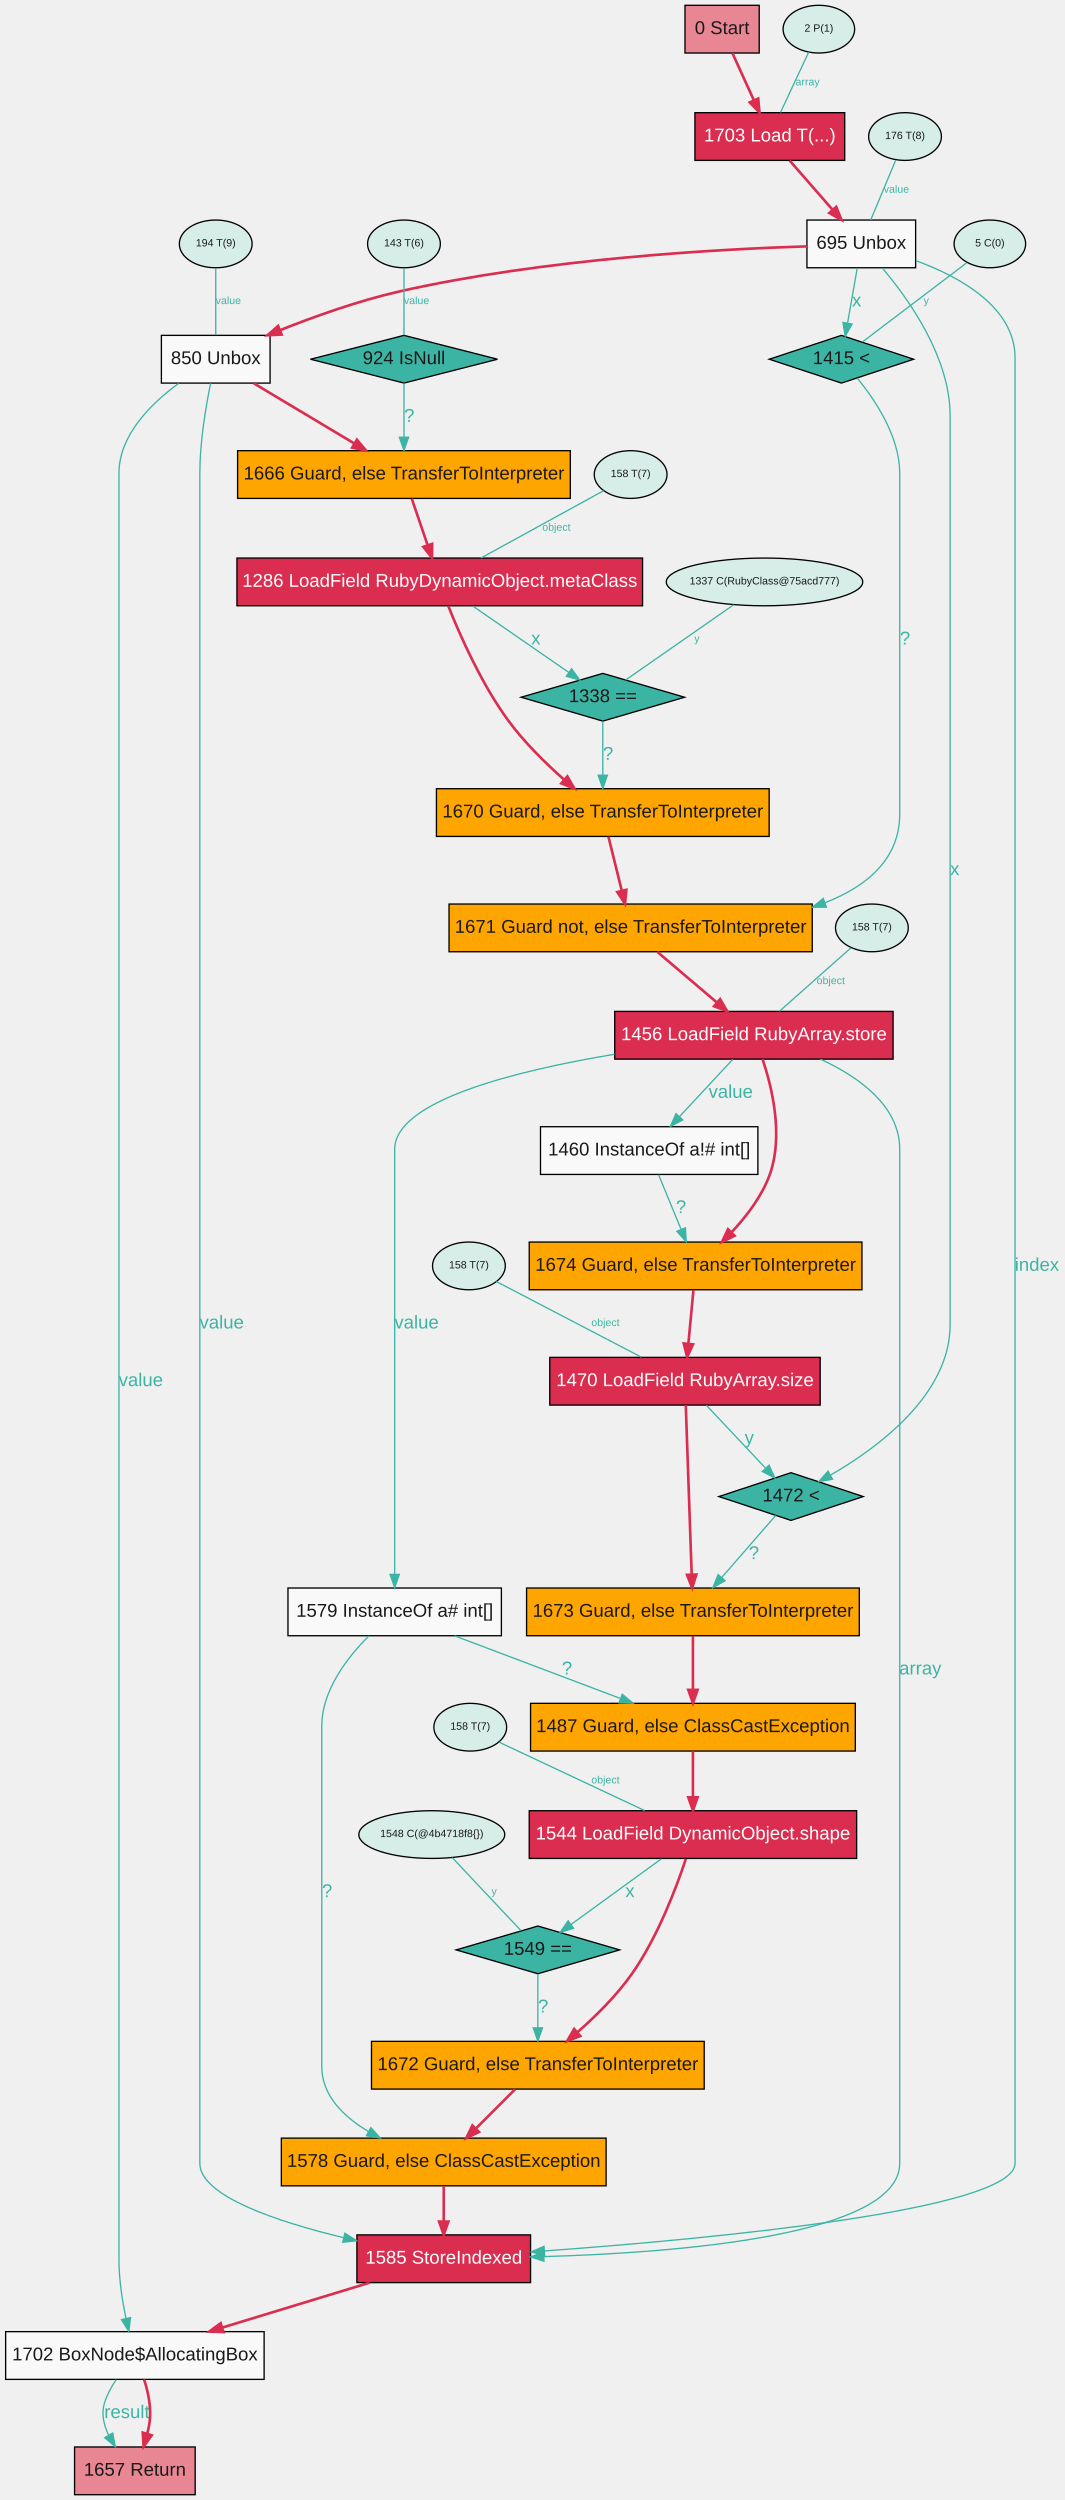
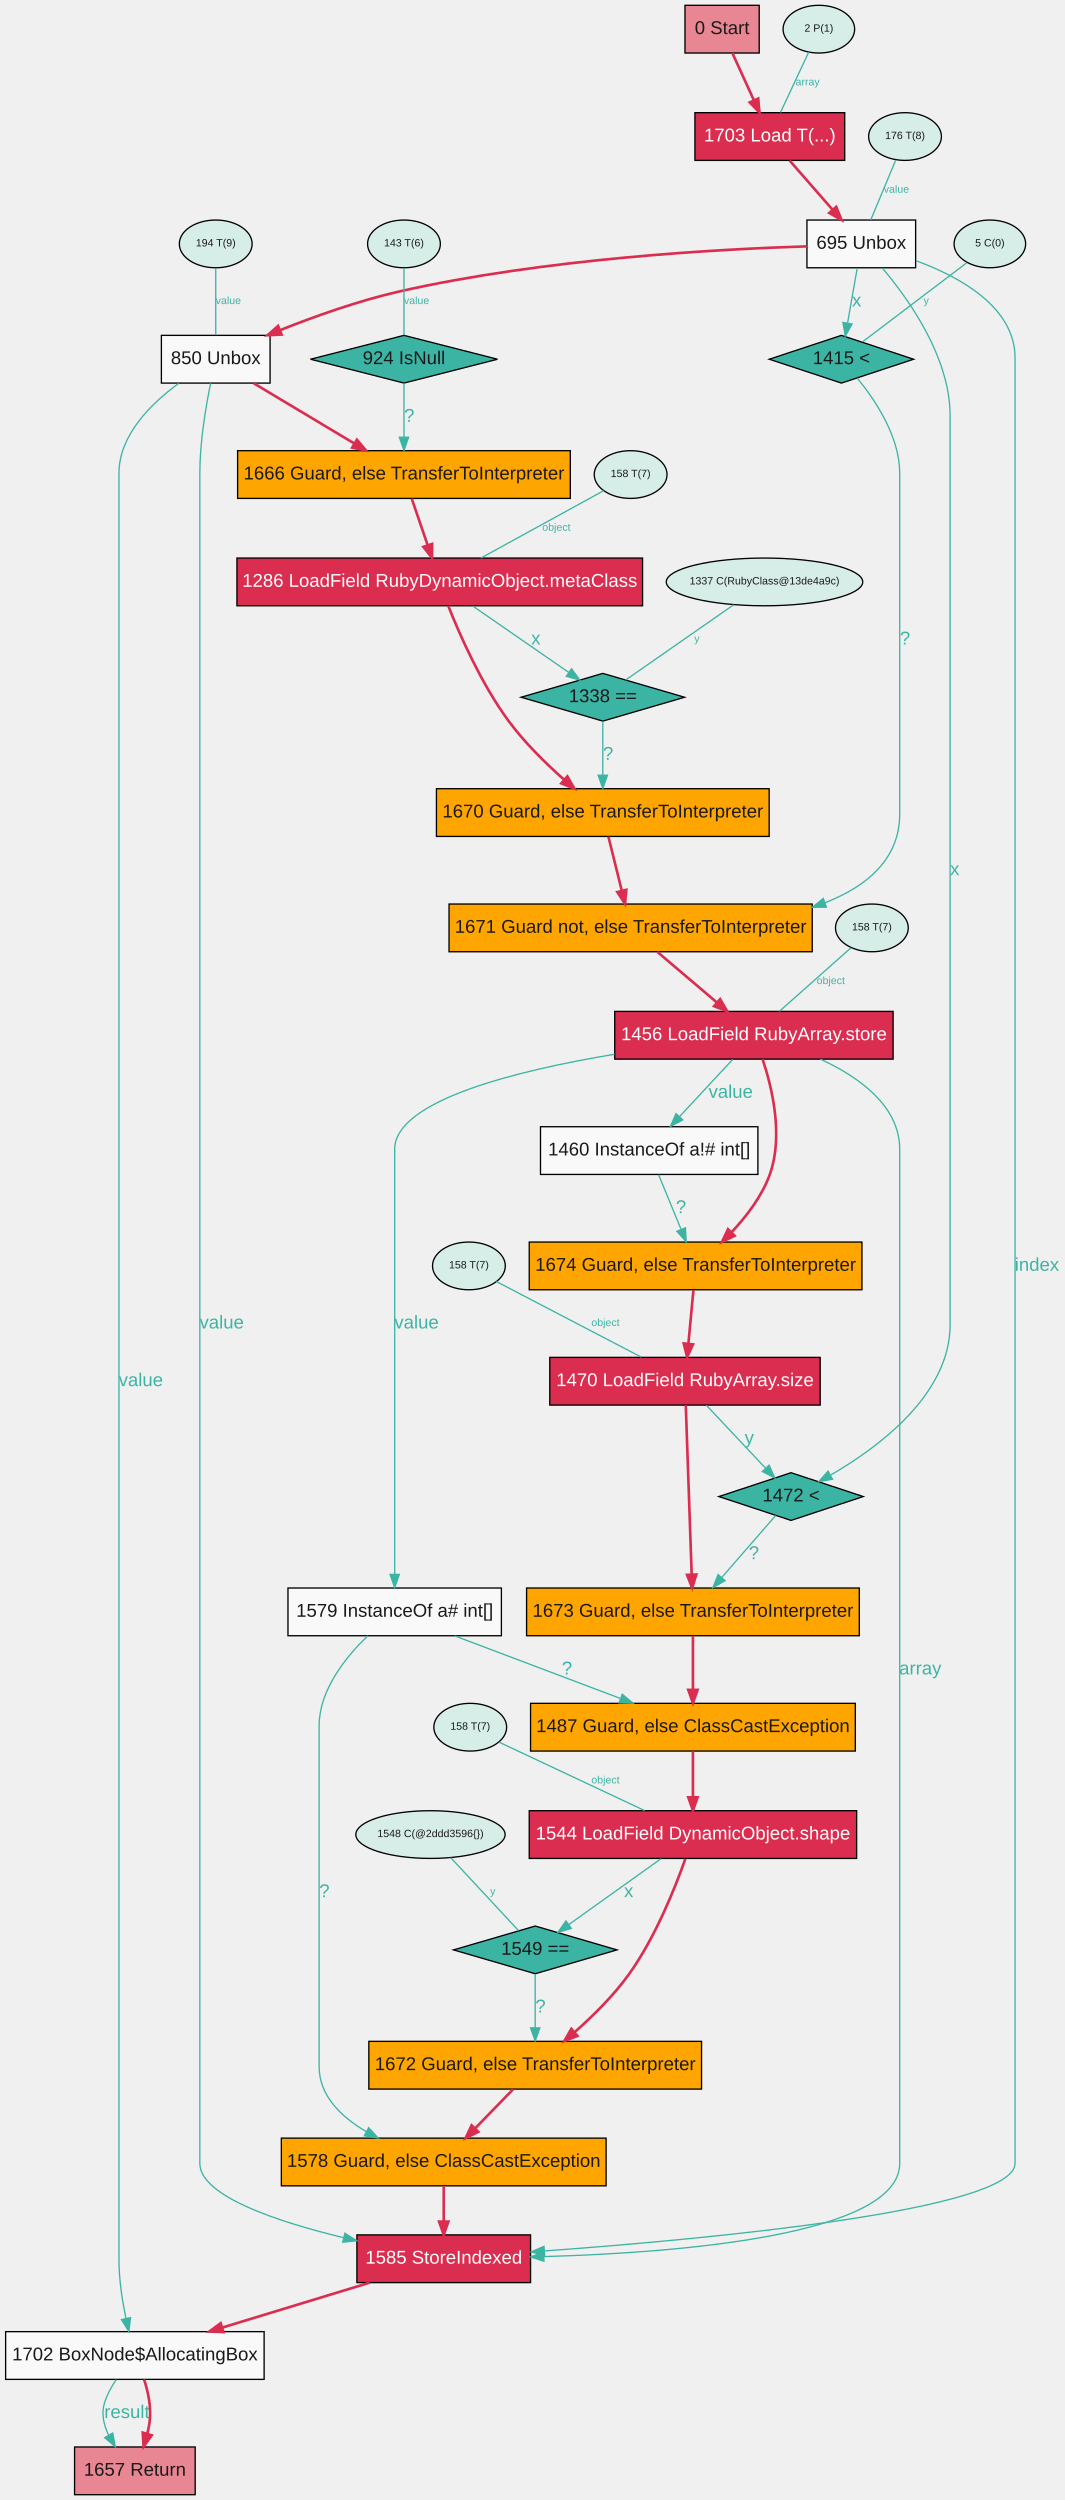
<svg xmlns="http://www.w3.org/2000/svg" width="803pt" height="1886pt" viewBox="0.00 0.00 802.50 1886.00">
  <g id="graph0" class="graph" transform="scale(1 1) rotate(0) translate(4 1882)">
    <g id="node1" class="node">
      <polygon fill="#e98693" stroke="black" points="568.5,-1878 512.5,-1878 512.5,-1842 568.5,-1842 568.5,-1878" />
      <text text-anchor="middle" x="540.5" y="-1856.3" font-family="Arial" font-size="14.00" fill="#1a1919">0 Start</text>
    </g>
    <g id="node26" class="node">
      <polygon fill="#da2d4f" stroke="black" points="633,-1797 520,-1797 520,-1761 633,-1761 633,-1797" />
      <text text-anchor="middle" x="576.5" y="-1775.3" font-family="Arial" font-size="14.00" fill="#ffffff">1703 Load T(...)</text>
    </g>
    <g id="edge48" class="edge">
      <path fill="none" stroke="#da2d4f" stroke-width="2" d="M548.31,-1841.86C553.03,-1831.51 559.14,-1818.1 564.46,-1806.41" />
      <polygon fill="#da2d4f" stroke="#da2d4f" stroke-width="2" points="567.74,-1807.66 568.7,-1797.11 561.37,-1804.76 567.74,-1807.66" />
    </g>
    <g id="node2" class="node">
      <polygon fill="#f9f9f9" stroke="black" points="686.5,-1716 604.5,-1716 604.5,-1680 686.5,-1680 686.5,-1716" />
      <text text-anchor="middle" x="645.5" y="-1694.3" font-family="Arial" font-size="14.00" fill="#1a1919">695 Unbox</text>
    </g>
    <g id="node3" class="node">
      <polygon fill="#f9f9f9" stroke="black" points="199.5,-1629 117.5,-1629 117.5,-1593 199.5,-1593 199.5,-1629" />
      <text text-anchor="middle" x="158.5" y="-1607.3" font-family="Arial" font-size="14.00" fill="#1a1919">850 Unbox</text>
    </g>
    <g id="edge1" class="edge">
      <path fill="none" stroke="#da2d4f" stroke-width="2" d="M604.4,-1696.16C538.61,-1694.09 405.9,-1686.9 296.5,-1662 265.96,-1655.05 232.94,-1643.25 206.85,-1632.86" />
      <polygon fill="#da2d4f" stroke="#da2d4f" stroke-width="2" points="208.16,-1629.61 197.58,-1629.1 205.53,-1636.1 208.16,-1629.61" />
    </g>
    <g id="node7" class="node">
      <polygon fill="#3cb4a4" stroke="black" points="630.5,-1629 576.04,-1611 630.5,-1593 684.96,-1611 630.5,-1629" />
      <text text-anchor="middle" x="630.5" y="-1607.3" font-family="Arial" font-size="14.00" fill="#1a1919">1415 &lt;</text>
    </g>
    <g id="edge6" class="edge">
      <path fill="none" stroke="#3cb4a4" d="M642.46,-1679.8C640.37,-1667.93 637.55,-1651.93 635.17,-1638.45" />
      <polygon fill="#3cb4a4" stroke="#3cb4a4" points="638.56,-1637.55 633.38,-1628.31 631.67,-1638.77 638.56,-1637.55" />
      <text text-anchor="middle" x="642" y="-1650.8" font-family="arial" font-size="14.00" fill="#3cb4a4">x</text>
    </g>
    <g id="node11" class="node">
      <polygon fill="#3cb4a4" stroke="black" points="592.5,-771 538.04,-753 592.5,-735 646.96,-753 592.5,-771" />
      <text text-anchor="middle" x="592.5" y="-749.3" font-family="Arial" font-size="14.00" fill="#1a1919">1472 &lt;</text>
    </g>
    <g id="edge11" class="edge">
      <path fill="none" stroke="#3cb4a4" d="M661.38,-1679.77C681.19,-1656.41 712.5,-1612.53 712.5,-1568.5 712.5,-1568.5 712.5,-1568.5 712.5,-882.5 712.5,-829.82 657.97,-789.77 622.42,-769.26" />
      <polygon fill="#3cb4a4" stroke="#3cb4a4" points="623.84,-766.05 613.4,-764.24 620.44,-772.16 623.84,-766.05" />
      <text text-anchor="middle" x="716" y="-1221.8" font-family="arial" font-size="14.00" fill="#3cb4a4">x</text>
    </g>
    <g id="node17" class="node">
      <polygon fill="#da2d4f" stroke="black" points="396,-196 265,-196 265,-160 396,-160 396,-196" />
      <text text-anchor="middle" x="330.5" y="-174.3" font-family="Arial" font-size="14.00" fill="#ffffff">1585 StoreIndexed</text>
    </g>
    <g id="edge21" class="edge">
      <path fill="none" stroke="#3cb4a4" d="M686.72,-1685.34C720.07,-1673.1 761.5,-1650.2 761.5,-1612 761.5,-1612 761.5,-1612 761.5,-250 761.5,-214.46 530.34,-192.89 406.6,-183.9" />
      <polygon fill="#3cb4a4" stroke="#3cb4a4" points="406.65,-180.39 396.43,-183.17 406.15,-187.37 406.65,-180.39" />
      <text text-anchor="middle" x="778" y="-923.3" font-family="arial" font-size="14.00" fill="#3cb4a4">index</text>
    </g>
    <g id="edge22" class="edge">
      <path fill="none" stroke="#3cb4a4" d="M154.64,-1592.84C151.13,-1575.75 146.5,-1548.7 146.5,-1525 146.5,-1525 146.5,-1525 146.5,-250 146.5,-225.48 204.08,-206.18 254.81,-193.93" />
      <polygon fill="#3cb4a4" stroke="#3cb4a4" points="255.92,-197.26 264.85,-191.57 254.32,-190.45 255.92,-197.26" />
      <text text-anchor="middle" x="163" y="-879.8" font-family="arial" font-size="14.00" fill="#3cb4a4">value</text>
    </g>
    <g id="node19" class="node">
      <polygon fill="#ffa500" stroke="black" points="426,-1542 175,-1542 175,-1506 426,-1506 426,-1542" />
      <text text-anchor="middle" x="300.5" y="-1520.3" font-family="Arial" font-size="14.00" fill="#1a1919">1666 Guard, else TransferToInterpreter</text>
    </g>
    <g id="edge2" class="edge">
      <path fill="none" stroke="#da2d4f" stroke-width="2" d="M187.24,-1592.8C209.08,-1579.72 239.32,-1561.62 263.06,-1547.41" />
      <polygon fill="#da2d4f" stroke="#da2d4f" stroke-width="2" points="265.02,-1550.31 271.81,-1542.18 261.43,-1544.31 265.02,-1550.31" />
    </g>
    <g id="node25" class="node">
      <polygon fill="#f9f9f9" stroke="black" points="195,-123 0,-123 0,-87 195,-87 195,-123" />
      <text text-anchor="middle" x="97.5" y="-101.3" font-family="Arial" font-size="14.00" fill="#1a1919">1702 BoxNode$AllocatingBox</text>
    </g>
    <g id="edge37" class="edge">
      <path fill="none" stroke="#3cb4a4" d="M130.49,-1592.75C109.9,-1577.7 85.5,-1553.79 85.5,-1525 85.5,-1525 85.5,-1525 85.5,-177 85.5,-162.3 88.03,-146.13 90.77,-132.94" />
      <polygon fill="#3cb4a4" stroke="#3cb4a4" points="94.21,-133.6 92.96,-123.08 87.37,-132.08 94.21,-133.6" />
      <text text-anchor="middle" x="102" y="-836.3" font-family="arial" font-size="14.00" fill="#3cb4a4">value</text>
    </g>
    <g id="node4" class="node">
      <polygon fill="#3cb4a4" stroke="black" points="300.5,-1629 229.95,-1611 300.5,-1593 371.05,-1611 300.5,-1629" />
      <text text-anchor="middle" x="300.5" y="-1607.3" font-family="Arial" font-size="14.00" fill="#1a1919">924 IsNull</text>
    </g>
    <g id="edge25" class="edge">
      <path fill="none" stroke="#3cb4a4" d="M300.5,-1592.8C300.5,-1581.16 300.5,-1565.55 300.5,-1552.24" />
      <polygon fill="#3cb4a4" stroke="#3cb4a4" points="304,-1552.18 300.5,-1542.18 297,-1552.18 304,-1552.18" />
      <text text-anchor="middle" x="304.5" y="-1563.8" font-family="arial" font-size="14.00" fill="#3cb4a4">?</text>
    </g>
    <g id="node5" class="node">
      <polygon fill="#da2d4f" stroke="black" points="480.5,-1461 174.5,-1461 174.5,-1425 480.5,-1425 480.5,-1461" />
      <text text-anchor="middle" x="327.5" y="-1439.3" font-family="Arial" font-size="14.00" fill="#ffffff">1286 LoadField RubyDynamicObject.metaClass</text>
    </g>
    <g id="node6" class="node">
      <polygon fill="#3cb4a4" stroke="black" points="450.5,-1374 388.83,-1356 450.5,-1338 512.17,-1356 450.5,-1374" />
      <text text-anchor="middle" x="450.5" y="-1352.3" font-family="Arial" font-size="14.00" fill="#1a1919">1338 ==</text>
    </g>
    <g id="edge4" class="edge">
      <path fill="none" stroke="#3cb4a4" d="M352.39,-1424.8C373.49,-1410.22 403.63,-1389.39 424.92,-1374.67" />
      <polygon fill="#3cb4a4" stroke="#3cb4a4" points="426.94,-1377.54 433.17,-1368.97 422.96,-1371.78 426.94,-1377.54" />
      <text text-anchor="middle" x="400" y="-1395.8" font-family="arial" font-size="14.00" fill="#3cb4a4">x</text>
    </g>
    <g id="node20" class="node">
      <polygon fill="#ffa500" stroke="black" points="576,-1287 325,-1287 325,-1251 576,-1251 576,-1287" />
      <text text-anchor="middle" x="450.5" y="-1265.3" font-family="Arial" font-size="14.00" fill="#1a1919">1670 Guard, else TransferToInterpreter</text>
    </g>
    <g id="edge3" class="edge">
      <path fill="none" stroke="#da2d4f" stroke-width="2" d="M333.97,-1424.78C342.5,-1403.29 358.9,-1365.95 379.5,-1338 391.44,-1321.81 407.43,-1306.11 421.22,-1293.89" />
      <polygon fill="#da2d4f" stroke="#da2d4f" stroke-width="2" points="423.77,-1296.31 429.04,-1287.11 419.19,-1291.02 423.77,-1296.31" />
    </g>
    <g id="edge27" class="edge">
      <path fill="none" stroke="#3cb4a4" d="M450.5,-1337.8C450.5,-1326.16 450.5,-1310.55 450.5,-1297.24" />
      <polygon fill="#3cb4a4" stroke="#3cb4a4" points="454,-1297.18 450.5,-1287.18 447,-1297.18 454,-1297.18" />
      <text text-anchor="middle" x="454.5" y="-1308.8" font-family="arial" font-size="14.00" fill="#3cb4a4">?</text>
    </g>
    <g id="node21" class="node">
      <polygon fill="#ffa500" stroke="black" points="608.5,-1200 334.5,-1200 334.5,-1164 608.5,-1164 608.5,-1200" />
      <text text-anchor="middle" x="471.5" y="-1178.3" font-family="Arial" font-size="14.00" fill="#1a1919">1671 Guard not, else TransferToInterpreter</text>
    </g>
    <g id="edge29" class="edge">
      <path fill="none" stroke="#3cb4a4" d="M642.52,-1596.67C655.55,-1580.8 674.5,-1552.92 674.5,-1525 674.5,-1525 674.5,-1525 674.5,-1268 674.5,-1234.09 650.11,-1213.48 618.23,-1201.02" />
      <polygon fill="#3cb4a4" stroke="#3cb4a4" points="619.19,-1197.64 608.59,-1197.56 616.82,-1204.23 619.19,-1197.64" />
      <text text-anchor="middle" x="678.5" y="-1395.8" font-family="arial" font-size="14.00" fill="#3cb4a4">?</text>
    </g>
    <g id="node8" class="node">
      <polygon fill="#da2d4f" stroke="black" points="669.5,-1119 459.5,-1119 459.5,-1083 669.5,-1083 669.5,-1119" />
      <text text-anchor="middle" x="564.5" y="-1097.3" font-family="Arial" font-size="14.00" fill="#ffffff">1456 LoadField RubyArray.store</text>
    </g>
    <g id="node9" class="node">
      <polygon fill="#f9f9f9" stroke="black" points="567.5,-1032 403.5,-1032 403.5,-996 567.5,-996 567.5,-1032" />
      <text text-anchor="middle" x="485.5" y="-1010.3" font-family="Arial" font-size="14.00" fill="#1a1919">1460 InstanceOf a!# int[]</text>
    </g>
    <g id="edge9" class="edge">
      <path fill="none" stroke="#3cb4a4" d="M548.51,-1082.8C536.95,-1070.36 521.16,-1053.36 508.27,-1039.5" />
      <polygon fill="#3cb4a4" stroke="#3cb4a4" points="510.83,-1037.12 501.46,-1032.18 505.71,-1041.88 510.83,-1037.12" />
      <text text-anchor="middle" x="547" y="-1053.8" font-family="arial" font-size="14.00" fill="#3cb4a4">value</text>
    </g>
    <g id="node16" class="node">
      <polygon fill="#f9f9f9" stroke="black" points="374,-684 213,-684 213,-648 374,-648 374,-684" />
      <text text-anchor="middle" x="293.5" y="-662.3" font-family="Arial" font-size="14.00" fill="#1a1919">1579 InstanceOf a# int[]</text>
    </g>
    <g id="edge20" class="edge">
      <path fill="none" stroke="#3cb4a4" d="M459.34,-1086.67C383.16,-1073.97 293.5,-1051.3 293.5,-1015 293.5,-1015 293.5,-1015 293.5,-752 293.5,-732.75 293.5,-711.05 293.5,-694.4" />
      <polygon fill="#3cb4a4" stroke="#3cb4a4" points="297,-694.26 293.5,-684.26 290,-694.26 297,-694.26" />
      <text text-anchor="middle" x="310" y="-879.8" font-family="arial" font-size="14.00" fill="#3cb4a4">value</text>
    </g>
    <g id="edge39" class="edge">
      <path fill="none" stroke="#3cb4a4" d="M614.67,-1082.97C643.68,-1069.6 674.5,-1047.7 674.5,-1015 674.5,-1015 674.5,-1015 674.5,-250 674.5,-195.61 507.49,-182.55 406.21,-179.62" />
      <polygon fill="#3cb4a4" stroke="#3cb4a4" points="406.1,-176.12 396.01,-179.36 405.92,-183.12 406.1,-176.12" />
      <text text-anchor="middle" x="690" y="-618.8" font-family="arial" font-size="14.00" fill="#3cb4a4">array</text>
    </g>
    <g id="node24" class="node">
      <polygon fill="#ffa500" stroke="black" points="646,-945 395,-945 395,-909 646,-909 646,-945" />
      <text text-anchor="middle" x="520.5" y="-923.3" font-family="Arial" font-size="14.00" fill="#1a1919">1674 Guard, else TransferToInterpreter</text>
    </g>
    <g id="edge8" class="edge">
      <path fill="none" stroke="#da2d4f" stroke-width="2" d="M571.06,-1082.89C578.12,-1061.83 587,-1025.25 576.5,-996 570.61,-979.59 558.86,-964.3 547.63,-952.4" />
      <polygon fill="#da2d4f" stroke="#da2d4f" stroke-width="2" points="549.92,-949.74 540.4,-945.09 544.95,-954.66 549.92,-949.74" />
    </g>
    <g id="edge35" class="edge">
      <path fill="none" stroke="#3cb4a4" d="M492.58,-995.8C497.47,-983.93 504.06,-967.93 509.61,-954.45" />
      <polygon fill="#3cb4a4" stroke="#3cb4a4" points="512.86,-955.75 513.43,-945.18 506.38,-953.09 512.86,-955.75" />
      <text text-anchor="middle" x="509.5" y="-966.8" font-family="arial" font-size="14.00" fill="#3cb4a4">?</text>
    </g>
    <g id="node10" class="node">
      <polygon fill="#da2d4f" stroke="black" points="614.5,-858 410.5,-858 410.5,-822 614.5,-822 614.5,-858" />
      <text text-anchor="middle" x="512.5" y="-836.3" font-family="Arial" font-size="14.00" fill="#ffffff">1470 LoadField RubyArray.size</text>
    </g>
    <g id="edge12" class="edge">
      <path fill="none" stroke="#3cb4a4" d="M528.69,-821.8C541.56,-808.13 559.59,-788.97 573.21,-774.5" />
      <polygon fill="#3cb4a4" stroke="#3cb4a4" points="575.95,-776.69 580.25,-767.01 570.85,-771.89 575.95,-776.69" />
      <text text-anchor="middle" x="561" y="-792.8" font-family="arial" font-size="14.00" fill="#3cb4a4">y</text>
    </g>
    <g id="node23" class="node">
      <polygon fill="#ffa500" stroke="black" points="644,-684 393,-684 393,-648 644,-648 644,-684" />
      <text text-anchor="middle" x="518.5" y="-662.3" font-family="Arial" font-size="14.00" fill="#1a1919">1673 Guard, else TransferToInterpreter</text>
    </g>
    <g id="edge10" class="edge">
      <path fill="none" stroke="#da2d4f" stroke-width="2" d="M513.1,-821.88C514.14,-792 516.3,-730.11 517.55,-694.27" />
      <polygon fill="#da2d4f" stroke="#da2d4f" stroke-width="2" points="521.05,-694.17 517.91,-684.05 514.06,-693.92 521.05,-694.17" />
    </g>
    <g id="edge33" class="edge">
      <path fill="none" stroke="#3cb4a4" d="M580.94,-738.72C570.07,-726.23 553.52,-707.23 540.19,-691.92" />
      <polygon fill="#3cb4a4" stroke="#3cb4a4" points="542.77,-689.55 533.56,-684.3 537.49,-694.14 542.77,-689.55" />
      <text text-anchor="middle" x="564.5" y="-705.8" font-family="arial" font-size="14.00" fill="#3cb4a4">?</text>
    </g>
    <g id="node12" class="node">
      <polygon fill="#ffa500" stroke="black" points="641,-597 396,-597 396,-561 641,-561 641,-597" />
      <text text-anchor="middle" x="518.5" y="-575.3" font-family="Arial" font-size="14.00" fill="#1a1919">1487 Guard, else ClassCastException</text>
    </g>
    <g id="node13" class="node">
      <polygon fill="#da2d4f" stroke="black" points="642,-516 395,-516 395,-480 642,-480 642,-516" />
      <text text-anchor="middle" x="518.5" y="-494.3" font-family="Arial" font-size="14.00" fill="#ffffff">1544 LoadField DynamicObject.shape</text>
    </g>
    <g id="edge14" class="edge">
      <path fill="none" stroke="#da2d4f" stroke-width="2" d="M518.5,-560.86C518.5,-550.71 518.5,-537.63 518.5,-526.12" />
      <polygon fill="#da2d4f" stroke="#da2d4f" stroke-width="2" points="522,-526.11 518.5,-516.11 515,-526.11 522,-526.11" />
    </g>
    <g id="node14" class="node">
-       <polygon fill="#3cb4a4" stroke="black" points="401.5,-429 339.83,-411 401.5,-393 463.17,-411 401.5,-429" />
-       <text text-anchor="middle" x="401.5" y="-407.3" font-family="Arial" font-size="14.00" fill="#1a1919">1549 ==</text>
+       <polygon fill="#3cb4a4" stroke="black" points="399.5,-429 337.83,-411 399.5,-393 461.17,-411 399.5,-429" />
+       <text text-anchor="middle" x="399.5" y="-407.3" font-family="Arial" font-size="14.00" fill="#1a1919">1549 ==</text>
    </g>
    <g id="edge16" class="edge">
-       <path fill="none" stroke="#3cb4a4" d="M494.82,-479.8C474.96,-465.37 446.67,-444.82 426.45,-430.13" />
-       <polygon fill="#3cb4a4" stroke="#3cb4a4" points="428.48,-427.28 418.33,-424.23 424.37,-432.94 428.48,-427.28" />
-       <text text-anchor="middle" x="471" y="-450.8" font-family="arial" font-size="14.00" fill="#3cb4a4">x</text>
+       <path fill="none" stroke="#3cb4a4" d="M494.42,-479.8C474.21,-465.37 445.44,-444.82 424.88,-430.13" />
+       <polygon fill="#3cb4a4" stroke="#3cb4a4" points="426.79,-427.19 416.62,-424.23 422.72,-432.89 426.79,-427.19" />
+       <text text-anchor="middle" x="470" y="-450.8" font-family="arial" font-size="14.00" fill="#3cb4a4">x</text>
    </g>
    <g id="node22" class="node">
-       <polygon fill="#ffa500" stroke="black" points="527,-342 276,-342 276,-306 527,-306 527,-342" />
-       <text text-anchor="middle" x="401.5" y="-320.3" font-family="Arial" font-size="14.00" fill="#1a1919">1672 Guard, else TransferToInterpreter</text>
+       <polygon fill="#ffa500" stroke="black" points="525,-342 274,-342 274,-306 525,-306 525,-342" />
+       <text text-anchor="middle" x="399.5" y="-320.3" font-family="Arial" font-size="14.00" fill="#1a1919">1672 Guard, else TransferToInterpreter</text>
    </g>
    <g id="edge15" class="edge">
-       <path fill="none" stroke="#da2d4f" stroke-width="2" d="M513.19,-479.74C506.06,-458.19 492,-420.8 472.5,-393 461.03,-376.65 445.21,-361.03 431.41,-348.9" />
-       <polygon fill="#da2d4f" stroke="#da2d4f" stroke-width="2" points="433.44,-346.03 423.57,-342.18 428.89,-351.35 433.44,-346.03" />
+       <path fill="none" stroke="#da2d4f" stroke-width="2" d="M512.8,-479.75C505.2,-458.22 490.36,-420.84 470.5,-393 458.9,-376.74 443.07,-361.13 429.3,-348.98" />
+       <polygon fill="#da2d4f" stroke="#da2d4f" stroke-width="2" points="431.34,-346.12 421.47,-342.25 426.77,-351.43 431.34,-346.12" />
    </g>
    <g id="edge31" class="edge">
-       <path fill="none" stroke="#3cb4a4" d="M401.5,-392.8C401.5,-381.16 401.5,-365.55 401.5,-352.24" />
-       <polygon fill="#3cb4a4" stroke="#3cb4a4" points="405,-352.18 401.5,-342.18 398,-352.18 405,-352.18" />
-       <text text-anchor="middle" x="405.5" y="-363.8" font-family="arial" font-size="14.00" fill="#3cb4a4">?</text>
+       <path fill="none" stroke="#3cb4a4" d="M399.5,-392.8C399.5,-381.16 399.5,-365.55 399.5,-352.24" />
+       <polygon fill="#3cb4a4" stroke="#3cb4a4" points="403,-352.18 399.5,-342.18 396,-352.18 403,-352.18" />
+       <text text-anchor="middle" x="403.5" y="-363.8" font-family="arial" font-size="14.00" fill="#3cb4a4">?</text>
    </g>
    <g id="node15" class="node">
      <polygon fill="#ffa500" stroke="black" points="453,-269 208,-269 208,-233 453,-233 453,-269" />
      <text text-anchor="middle" x="330.5" y="-247.3" font-family="Arial" font-size="14.00" fill="#1a1919">1578 Guard, else ClassCastException</text>
    </g>
    <g id="edge19" class="edge">
      <path fill="none" stroke="#da2d4f" stroke-width="2" d="M330.5,-232.81C330.5,-224.79 330.5,-215.05 330.5,-206.07" />
      <polygon fill="#da2d4f" stroke="#da2d4f" stroke-width="2" points="334,-206.03 330.5,-196.03 327,-206.03 334,-206.03" />
    </g>
    <g id="edge13" class="edge">
      <path fill="none" stroke="#3cb4a4" d="M338.76,-647.9C374.84,-634.27 425.5,-615.13 463.84,-600.65" />
      <polygon fill="#3cb4a4" stroke="#3cb4a4" points="465.19,-603.88 473.31,-597.07 462.72,-597.33 465.19,-603.88" />
      <text text-anchor="middle" x="423.5" y="-618.8" font-family="arial" font-size="14.00" fill="#3cb4a4">?</text>
    </g>
    <g id="edge18" class="edge">
-       <path fill="none" stroke="#3cb4a4" d="M273.95,-647.85C258.15,-632 238.5,-606.89 238.5,-580 238.5,-580 238.5,-580 238.5,-323 238.5,-301.22 254.86,-285.18 273.79,-273.92" />
-       <polygon fill="#3cb4a4" stroke="#3cb4a4" points="275.53,-276.95 282.61,-269.07 272.16,-270.81 275.53,-276.95" />
-       <text text-anchor="middle" x="242.5" y="-450.8" font-family="arial" font-size="14.00" fill="#3cb4a4">?</text>
+       <path fill="none" stroke="#3cb4a4" d="M273.24,-647.99C256.86,-632.24 236.5,-607.18 236.5,-580 236.5,-580 236.5,-580 236.5,-323 236.5,-301.1 252.95,-285.09 272.09,-273.89" />
+       <polygon fill="#3cb4a4" stroke="#3cb4a4" points="273.88,-276.9 281.02,-269.07 270.56,-270.74 273.88,-276.9" />
+       <text text-anchor="middle" x="240.5" y="-450.8" font-family="arial" font-size="14.00" fill="#3cb4a4">?</text>
    </g>
    <g id="edge23" class="edge">
      <path fill="none" stroke="#da2d4f" stroke-width="2" d="M274.69,-159.99C241.22,-149.79 198.47,-136.77 163.35,-126.07" />
      <polygon fill="#da2d4f" stroke="#da2d4f" stroke-width="2" points="164.25,-122.68 153.66,-123.11 162.21,-129.38 164.25,-122.68" />
    </g>
    <g id="node18" class="node">
      <polygon fill="#e98693" stroke="black" points="143,-36 52,-36 52,0 143,0 143,-36" />
      <text text-anchor="middle" x="97.5" y="-14.3" font-family="Arial" font-size="14.00" fill="#1a1919">1657 Return</text>
    </g>
    <g id="edge26" class="edge">
      <path fill="none" stroke="#da2d4f" stroke-width="2" d="M306.36,-1505.86C309.86,-1495.61 314.39,-1482.37 318.35,-1470.76" />
      <polygon fill="#da2d4f" stroke="#da2d4f" stroke-width="2" points="321.73,-1471.7 321.65,-1461.11 315.11,-1469.44 321.73,-1471.7" />
    </g>
    <g id="edge28" class="edge">
      <path fill="none" stroke="#da2d4f" stroke-width="2" d="M454.75,-1250.8C457.62,-1239.16 461.48,-1223.55 464.77,-1210.24" />
      <polygon fill="#da2d4f" stroke="#da2d4f" stroke-width="2" points="468.26,-1210.72 467.26,-1200.18 461.46,-1209.04 468.26,-1210.72" />
    </g>
    <g id="edge30" class="edge">
      <path fill="none" stroke="#da2d4f" stroke-width="2" d="M491.68,-1163.86C504.84,-1152.68 522.2,-1137.93 536.66,-1125.64" />
      <polygon fill="#da2d4f" stroke="#da2d4f" stroke-width="2" points="539,-1128.25 544.36,-1119.11 534.47,-1122.92 539,-1128.25" />
    </g>
    <g id="edge32" class="edge">
-       <path fill="none" stroke="#da2d4f" stroke-width="2" d="M384.31,-305.81C375.42,-296.92 364.41,-285.91 354.67,-276.17" />
-       <polygon fill="#da2d4f" stroke="#da2d4f" stroke-width="2" points="357.07,-273.63 347.53,-269.03 352.13,-278.57 357.07,-273.63" />
+       <path fill="none" stroke="#da2d4f" stroke-width="2" d="M382.8,-305.81C374.24,-297 363.66,-286.13 354.27,-276.46" />
+       <polygon fill="#da2d4f" stroke="#da2d4f" stroke-width="2" points="356.53,-273.76 347.05,-269.03 351.51,-278.64 356.53,-273.76" />
    </g>
    <g id="edge34" class="edge">
      <path fill="none" stroke="#da2d4f" stroke-width="2" d="M518.5,-647.8C518.5,-636.16 518.5,-620.55 518.5,-607.24" />
      <polygon fill="#da2d4f" stroke="#da2d4f" stroke-width="2" points="522,-607.18 518.5,-597.18 515,-607.18 522,-607.18" />
    </g>
    <g id="edge36" class="edge">
      <path fill="none" stroke="#da2d4f" stroke-width="2" d="M518.88,-908.8C517.79,-897.16 516.32,-881.55 515.06,-868.24" />
      <polygon fill="#da2d4f" stroke="#da2d4f" stroke-width="2" points="518.54,-867.8 514.12,-858.18 511.57,-868.46 518.54,-867.8" />
    </g>
    <g id="edge24" class="edge">
      <path fill="none" stroke="#3cb4a4" d="M83.4,-86.84C79.78,-81.46 76.38,-75.27 74.5,-69 72.09,-60.93 74.06,-52.49 77.69,-44.89" />
      <polygon fill="#3cb4a4" stroke="#3cb4a4" points="80.79,-46.53 82.75,-36.12 74.72,-43.03 80.79,-46.53" />
      <text text-anchor="middle" x="91.5" y="-57.8" font-family="arial" font-size="14.00" fill="#3cb4a4">result</text>
    </g>
    <g id="edge38" class="edge">
      <path fill="none" stroke="#da2d4f" stroke-width="2" d="M104.44,-86.98C107.56,-77.35 110.2,-65.07 108.5,-54 108.09,-51.32 107.51,-48.56 106.83,-45.83" />
      <polygon fill="#da2d4f" stroke="#da2d4f" stroke-width="2" points="110.19,-44.83 104.05,-36.2 103.46,-46.78 110.19,-44.83" />
    </g>
    <g id="edge49" class="edge">
      <path fill="none" stroke="#da2d4f" stroke-width="2" d="M591.47,-1760.86C600.97,-1749.99 613.4,-1735.75 623.95,-1723.67" />
      <polygon fill="#da2d4f" stroke="#da2d4f" stroke-width="2" points="626.62,-1725.94 630.56,-1716.11 621.34,-1721.34 626.62,-1725.94" />
    </g>
    <g id="node27" class="node">
      <ellipse fill="#d7ede7" stroke="black" cx="572.5" cy="-1443" rx="74.11" ry="18" />
-       <text text-anchor="middle" x="572.5" y="-1441.1" font-family="Arial" font-size="8.00" fill="#1a1919">1337 C(RubyClass@75acd777)</text>
+       <text text-anchor="middle" x="572.5" y="-1441.1" font-family="Arial" font-size="8.00" fill="#1a1919">1337 C(RubyClass@13de4a9c)</text>
    </g>
    <g id="edge5" class="edge">
      <path fill="none" stroke="#3cb4a4" d="M549.27,-1425.81C525.48,-1409.24 489.07,-1383.88 467.74,-1369.01" />
      <text text-anchor="middle" x="521.5" y="-1397.6" font-family="arial" font-size="8.00" fill="#3cb4a4">y</text>
    </g>
    <g id="node28" class="node">
      <ellipse fill="#d7ede7" stroke="black" cx="742.5" cy="-1698" rx="27" ry="18" />
      <text text-anchor="middle" x="742.5" y="-1696.1" font-family="Arial" font-size="8.00" fill="#1a1919">5 C(0)</text>
    </g>
    <g id="edge7" class="edge">
      <path fill="none" stroke="#3cb4a4" d="M725,-1683.72C703.47,-1667.38 667.21,-1639.86 646.43,-1624.09" />
      <text text-anchor="middle" x="694.5" y="-1652.6" font-family="arial" font-size="8.00" fill="#3cb4a4">y</text>
    </g>
    <g id="node29" class="node">
-       <ellipse fill="#d7ede7" stroke="black" cx="321.5" cy="-498" rx="55.04" ry="18" />
-       <text text-anchor="middle" x="321.5" y="-496.1" font-family="Arial" font-size="8.00" fill="#1a1919">1548 C(@4b4718f8{})</text>
+       <ellipse fill="#d7ede7" stroke="black" cx="320.5" cy="-498" rx="56.31" ry="18" />
+       <text text-anchor="middle" x="320.5" y="-496.1" font-family="Arial" font-size="8.00" fill="#1a1919">1548 C(@2ddd3596{})</text>
    </g>
    <g id="edge17" class="edge">
-       <path fill="none" stroke="#3cb4a4" d="M336.92,-480.61C352,-464.59 374.68,-440.5 388.76,-425.54" />
-       <text text-anchor="middle" x="368.5" y="-452.6" font-family="arial" font-size="8.00" fill="#3cb4a4">y</text>
+       <path fill="none" stroke="#3cb4a4" d="M335.73,-480.61C350.62,-464.59 373.01,-440.5 386.92,-425.54" />
+       <text text-anchor="middle" x="367.5" y="-452.6" font-family="arial" font-size="8.00" fill="#3cb4a4">y</text>
    </g>
    <g id="node30" class="node">
      <ellipse fill="#d7ede7" stroke="black" cx="300.5" cy="-1698" rx="27.46" ry="18" />
      <text text-anchor="middle" x="300.5" y="-1696.1" font-family="Arial" font-size="8.00" fill="#1a1919">143 T(6)</text>
    </g>
    <g id="edge40" class="edge">
      <path fill="none" stroke="#3cb4a4" d="M300.5,-1679.8C300.5,-1665.05 300.5,-1643.92 300.5,-1629.18" />
      <text text-anchor="middle" x="310" y="-1652.6" font-family="arial" font-size="8.00" fill="#3cb4a4">value</text>
    </g>
    <g id="node31" class="node">
      <ellipse fill="#d7ede7" stroke="black" cx="471.5" cy="-1524" rx="27.46" ry="18" />
      <text text-anchor="middle" x="471.5" y="-1522.1" font-family="Arial" font-size="8.00" fill="#1a1919">158 T(7)</text>
    </g>
    <g id="edge41" class="edge">
      <path fill="none" stroke="#3cb4a4" d="M451.17,-1511.85C427.06,-1498.62 386.61,-1476.43 358.57,-1461.04" />
      <text text-anchor="middle" x="415.5" y="-1481.6" font-family="arial" font-size="8.00" fill="#3cb4a4">object</text>
    </g>
    <g id="node32" class="node">
      <ellipse fill="#d7ede7" stroke="black" cx="653.5" cy="-1182" rx="27.46" ry="18" />
      <text text-anchor="middle" x="653.5" y="-1180.1" font-family="Arial" font-size="8.00" fill="#1a1919">158 T(7)</text>
    </g>
    <g id="edge42" class="edge">
      <path fill="none" stroke="#3cb4a4" d="M637.59,-1166.88C622.49,-1153.47 599.77,-1133.31 583.68,-1119.02" />
      <text text-anchor="middle" x="622.5" y="-1139.6" font-family="arial" font-size="8.00" fill="#3cb4a4">object</text>
    </g>
    <g id="node33" class="node">
      <ellipse fill="#d7ede7" stroke="black" cx="349.5" cy="-927" rx="27.46" ry="18" />
      <text text-anchor="middle" x="349.5" y="-925.1" font-family="Arial" font-size="8.00" fill="#1a1919">158 T(7)</text>
    </g>
    <g id="edge43" class="edge">
      <path fill="none" stroke="#3cb4a4" d="M370.14,-915.23C397.73,-900.85 446.92,-875.2 479.63,-858.14" />
      <text text-anchor="middle" x="452.5" y="-881.6" font-family="arial" font-size="8.00" fill="#3cb4a4">object</text>
    </g>
    <g id="node34" class="node">
      <ellipse fill="#d7ede7" stroke="black" cx="350.5" cy="-579" rx="27.46" ry="18" />
      <text text-anchor="middle" x="350.5" y="-577.1" font-family="Arial" font-size="8.00" fill="#1a1919">158 T(7)</text>
    </g>
    <g id="edge44" class="edge">
      <path fill="none" stroke="#3cb4a4" d="M372.2,-567.74C376.91,-565.52 381.87,-563.18 386.5,-561 418.8,-545.79 455.56,-528.53 482.07,-516.09" />
      <text text-anchor="middle" x="452.5" y="-536.6" font-family="arial" font-size="8.00" fill="#3cb4a4">object</text>
    </g>
    <g id="node35" class="node">
      <ellipse fill="#d7ede7" stroke="black" cx="678.5" cy="-1779" rx="27.46" ry="18" />
      <text text-anchor="middle" x="678.5" y="-1777.1" font-family="Arial" font-size="8.00" fill="#1a1919">176 T(8)</text>
    </g>
    <g id="edge45" class="edge">
      <path fill="none" stroke="#3cb4a4" d="M671.5,-1761.25C665.94,-1747.93 658.19,-1729.38 652.6,-1716" />
      <text text-anchor="middle" x="672" y="-1736.6" font-family="arial" font-size="8.00" fill="#3cb4a4">value</text>
    </g>
    <g id="node36" class="node">
      <ellipse fill="#d7ede7" stroke="black" cx="158.5" cy="-1698" rx="27.46" ry="18" />
      <text text-anchor="middle" x="158.5" y="-1696.1" font-family="Arial" font-size="8.00" fill="#1a1919">194 T(9)</text>
    </g>
    <g id="edge46" class="edge">
      <path fill="none" stroke="#3cb4a4" d="M158.5,-1679.8C158.5,-1665.05 158.5,-1643.92 158.5,-1629.18" />
      <text text-anchor="middle" x="168" y="-1652.6" font-family="arial" font-size="8.00" fill="#3cb4a4">value</text>
    </g>
    <g id="node37" class="node">
      <ellipse fill="#d7ede7" stroke="black" cx="613.5" cy="-1860" rx="27" ry="18" />
      <text text-anchor="middle" x="613.5" y="-1858.1" font-family="Arial" font-size="8.00" fill="#1a1919">2 P(1)</text>
    </g>
    <g id="edge47" class="edge">
      <path fill="none" stroke="#3cb4a4" d="M605.83,-1842.63C599.61,-1829.34 590.86,-1810.67 584.54,-1797.17" />
      <text text-anchor="middle" x="605" y="-1817.6" font-family="arial" font-size="8.00" fill="#3cb4a4">array</text>
    </g>
  </g>
</svg>
